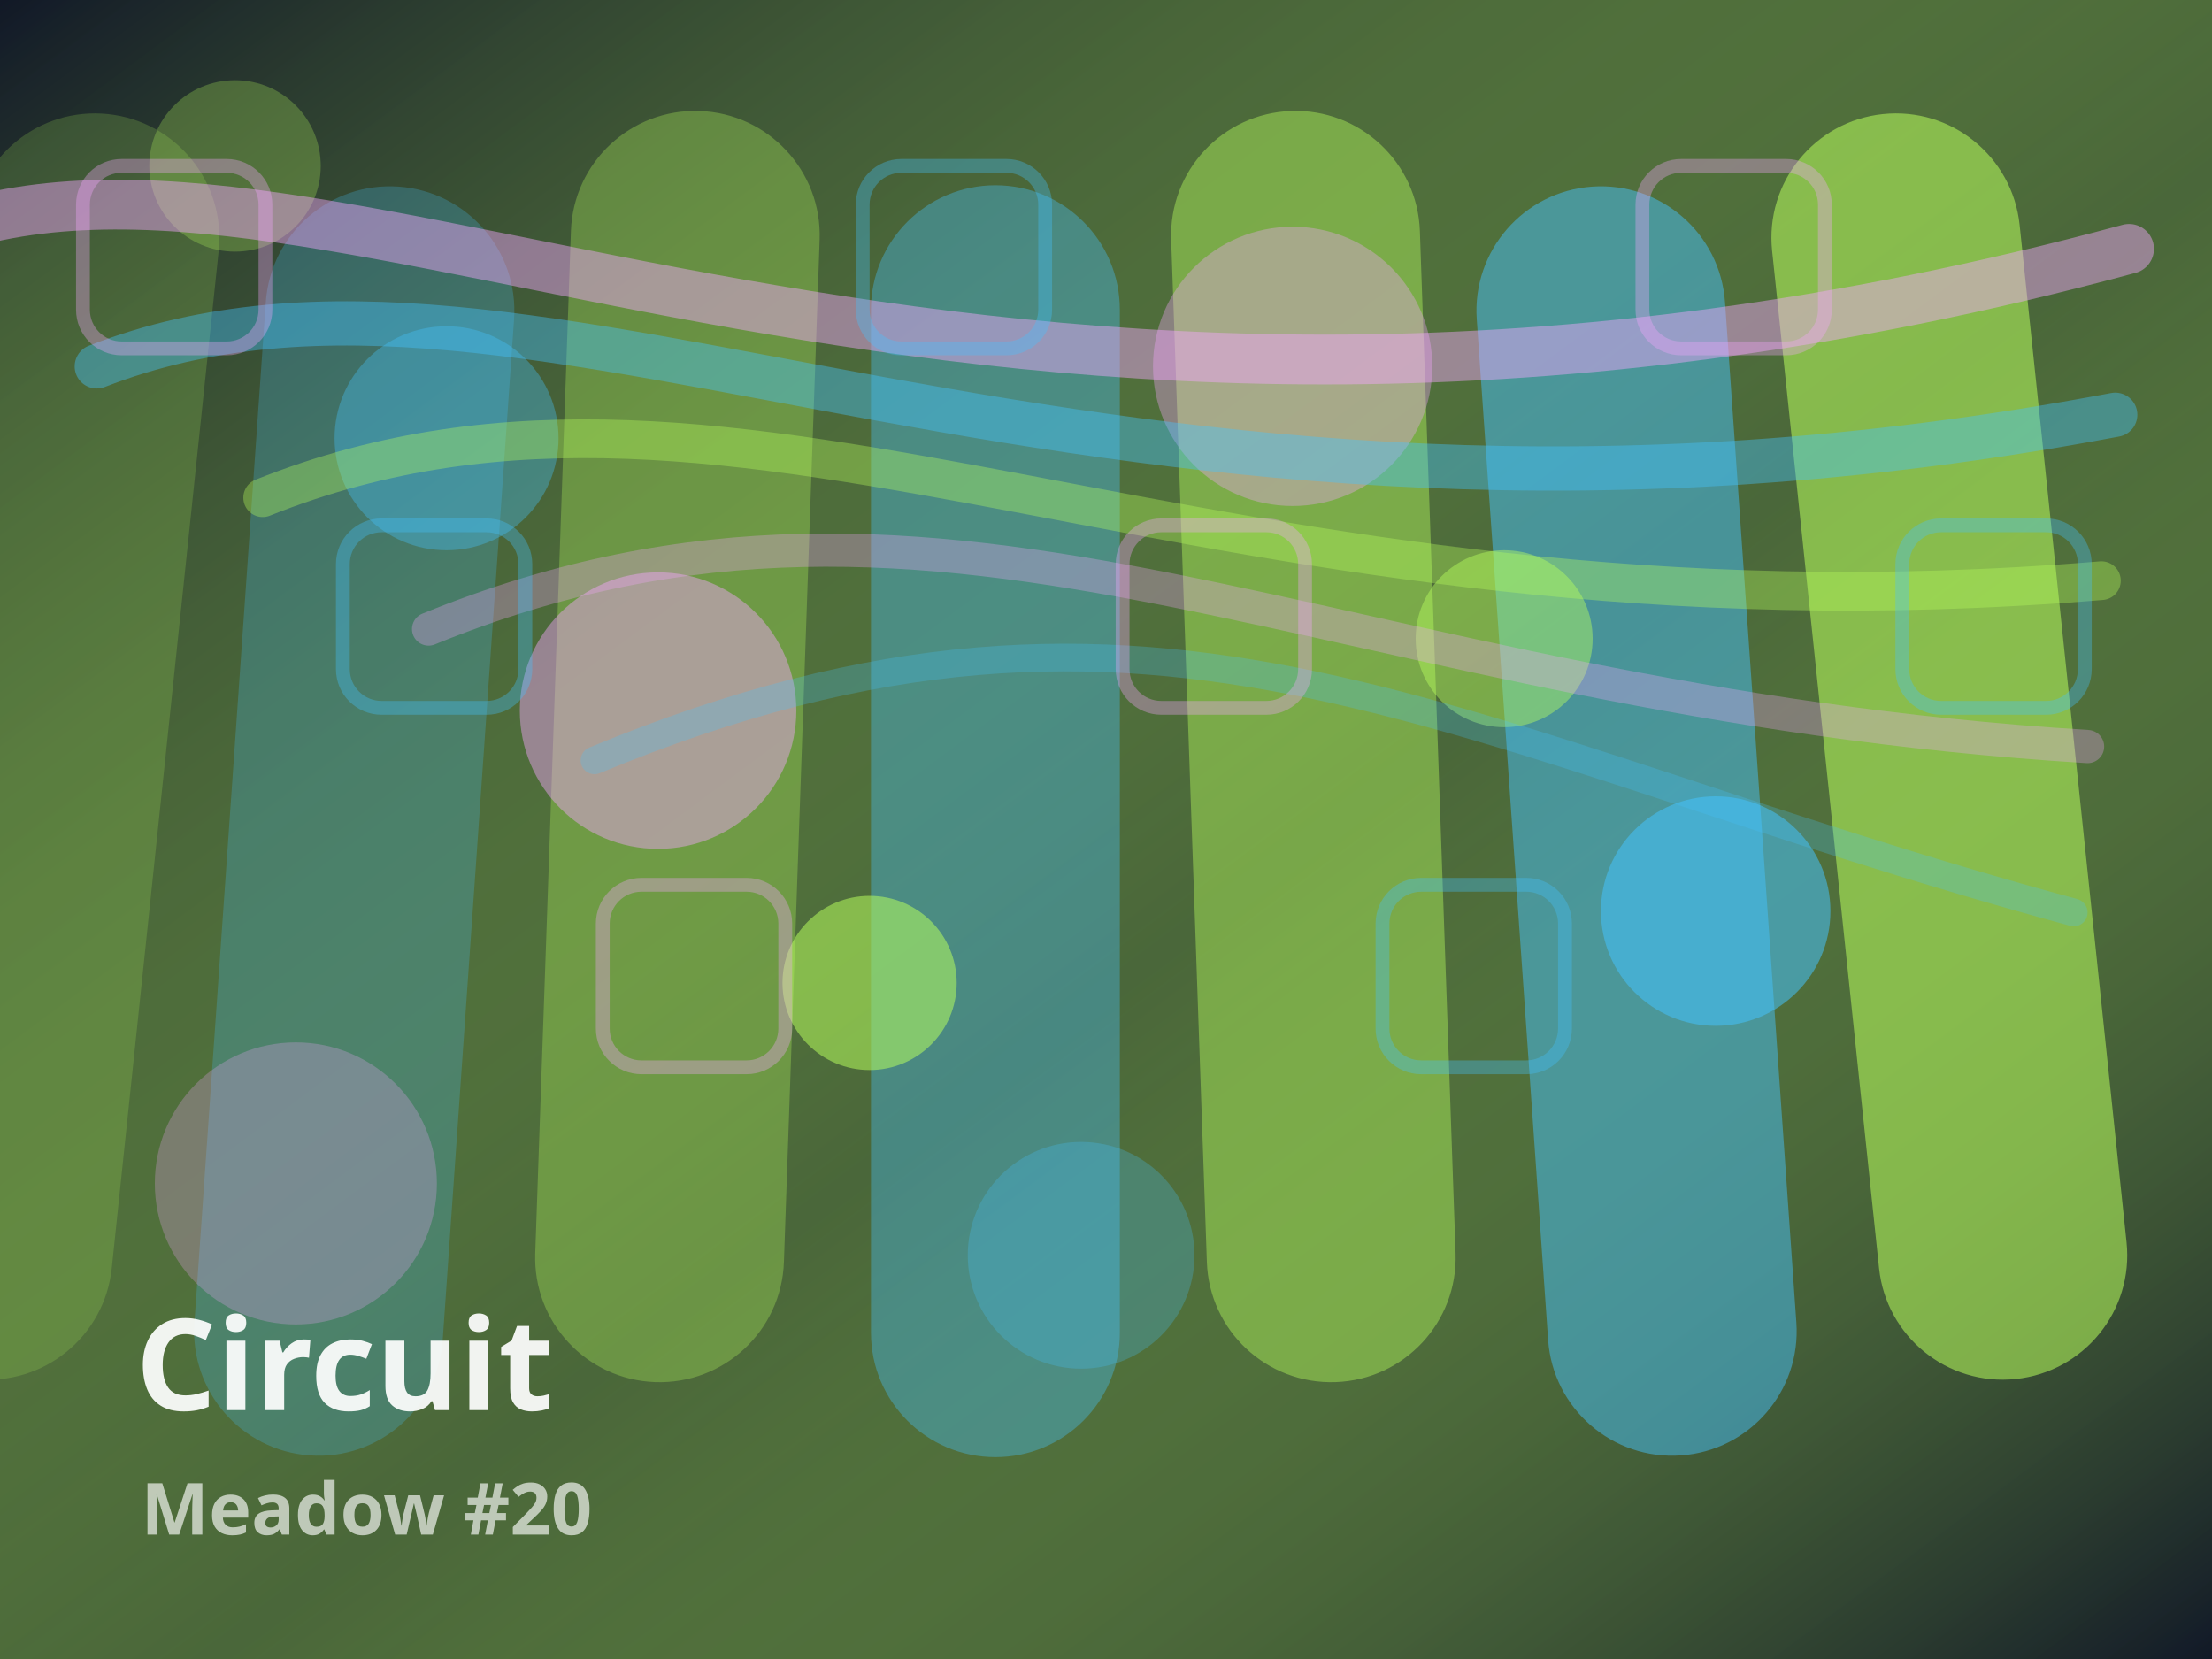
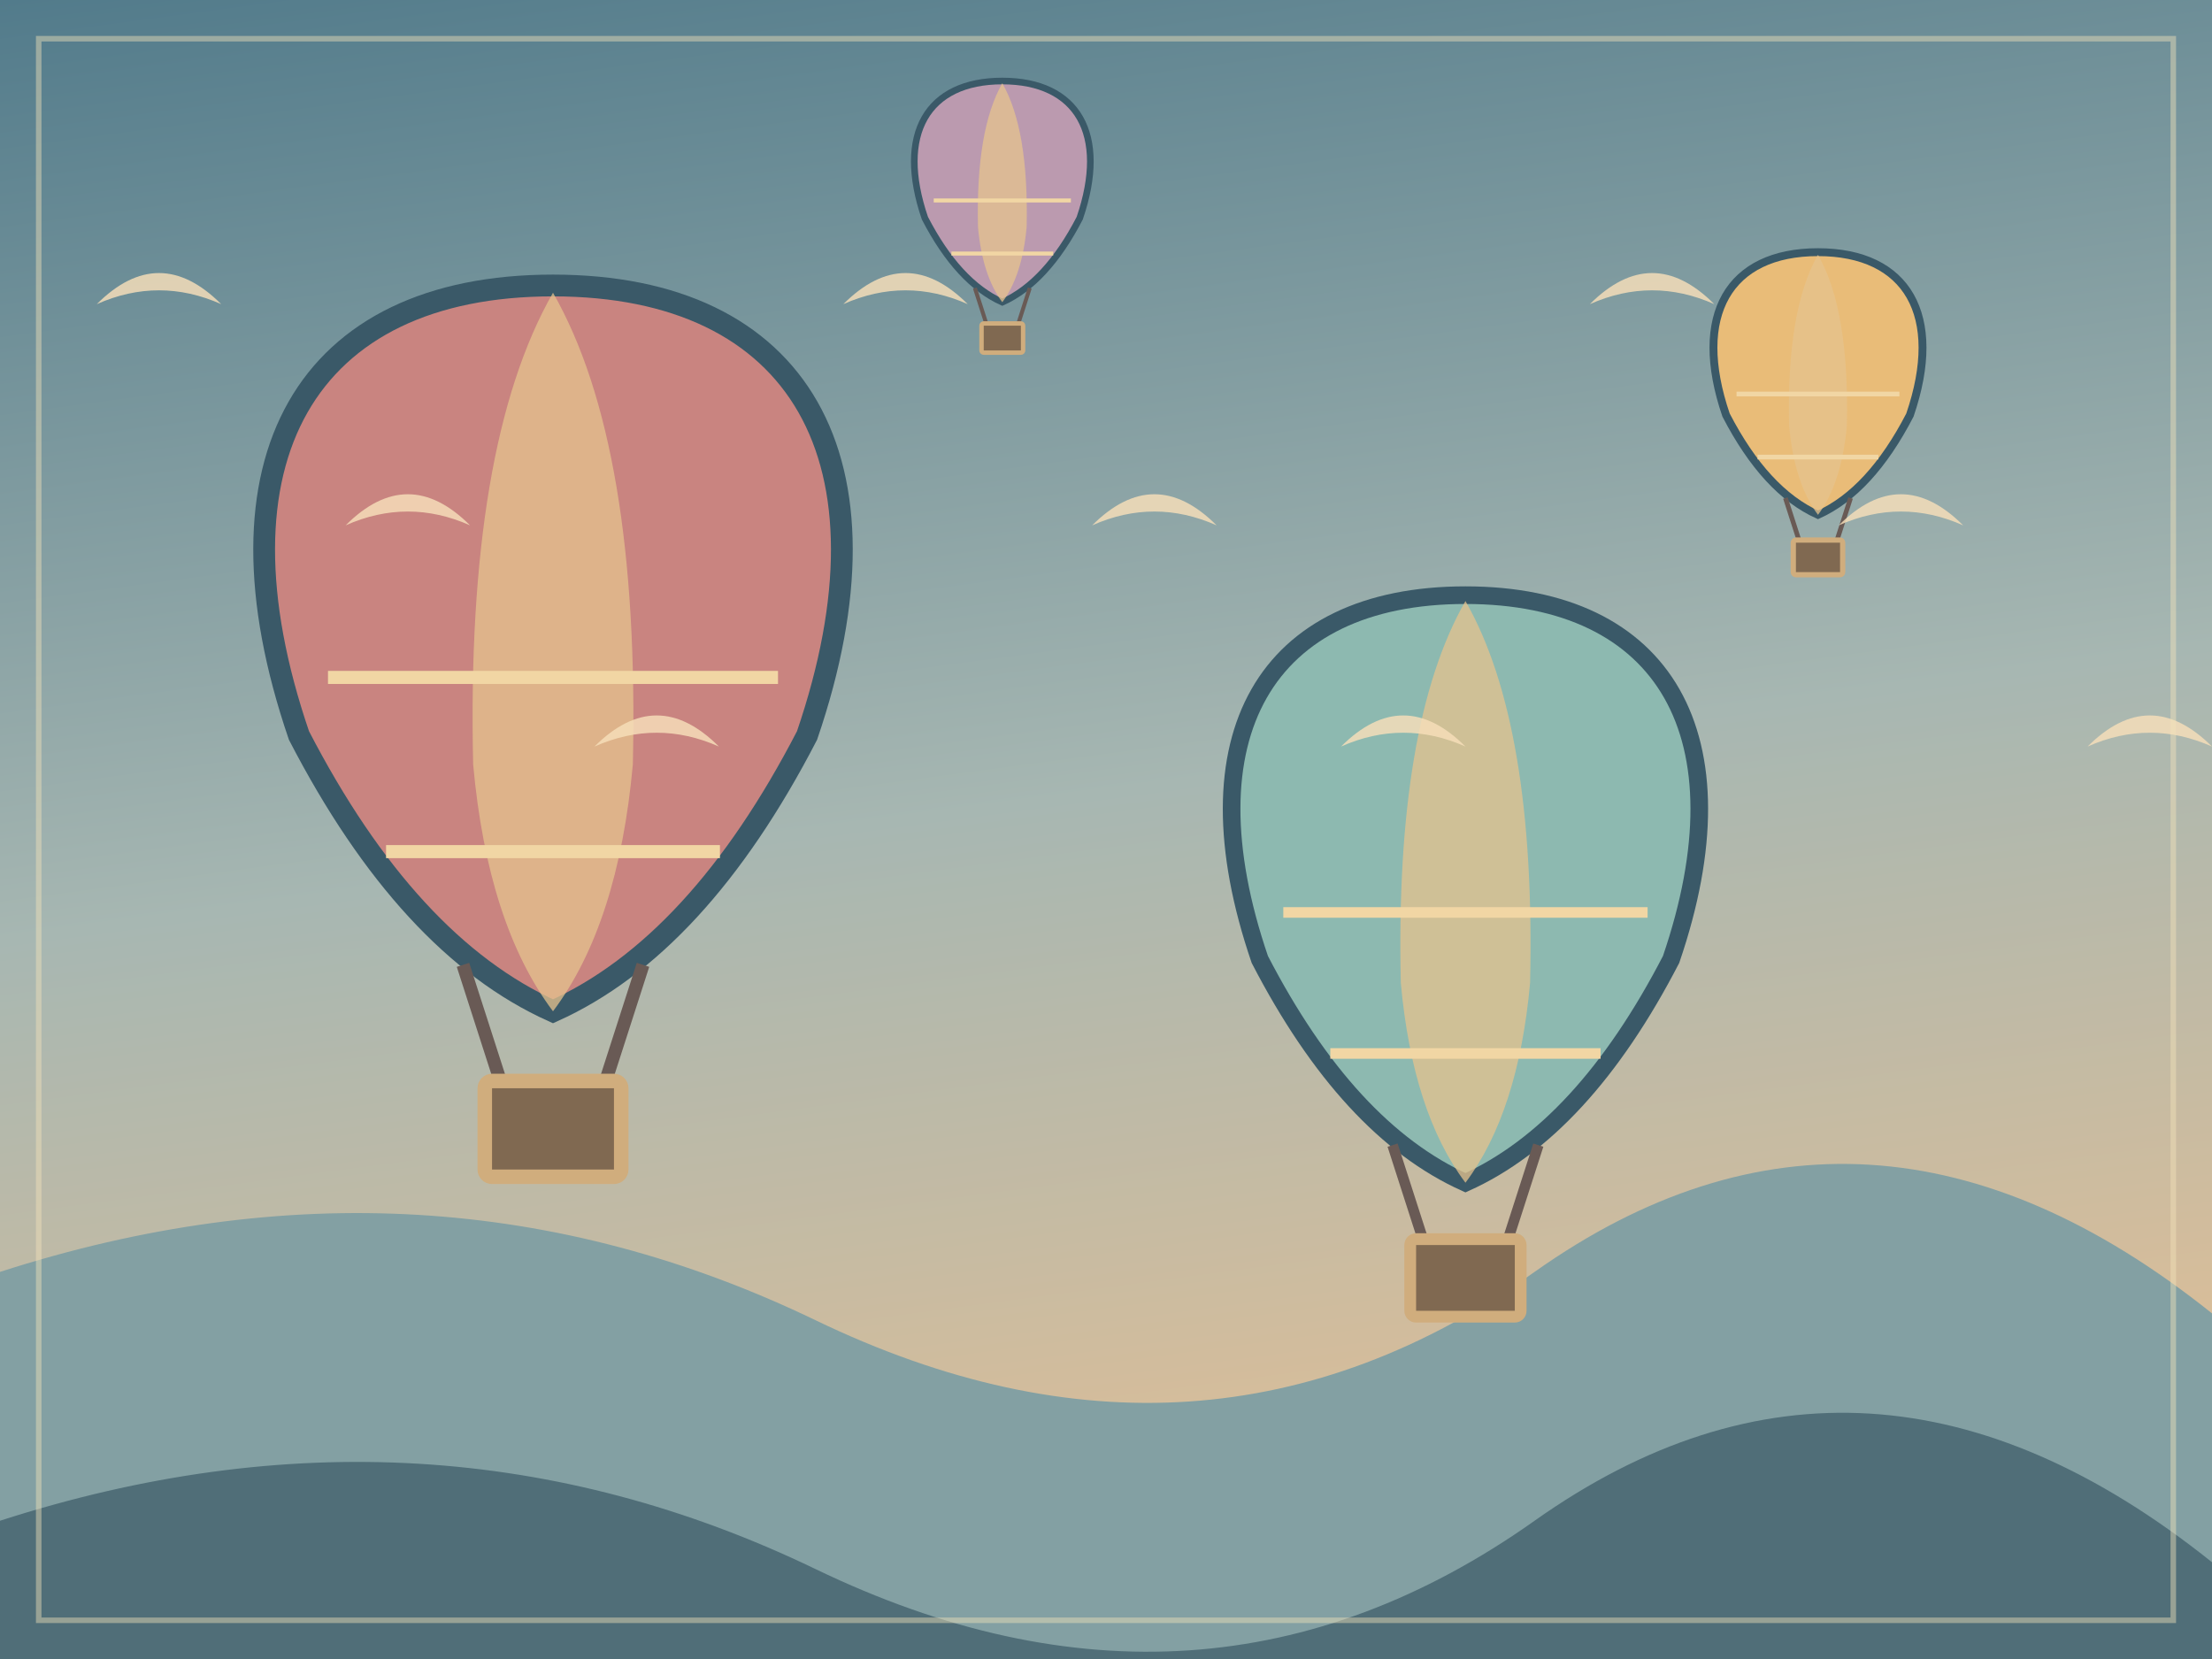
- <svg xmlns="http://www.w3.org/2000/svg" viewBox="0 0 1600 1200">
+ <svg xmlns="http://www.w3.org/2000/svg" width="1600" height="1200" viewBox="0 0 1600 1200">
  <defs>
-     <linearGradient id="wash-19" x1="0%" y1="0%" x2="100%" y2="100%">
-       <stop offset="0%" stop-color="#111827" />
-       <stop offset="55%" stop-color="#b8ff5d" stop-opacity="0.34" />
-       <stop offset="100%" stop-color="#111827" />
+     <linearGradient id="bg" x2=".18" y2="1">
+       <stop stop-color="#527b8b" />
+       <stop offset=".55" stop-color="#a7b7b2" />
+       <stop offset="1" stop-color="#dfbe96" />
    </linearGradient>
  </defs>
-   <rect width="1600" height="1200" fill="#111827" />
-   <rect width="1600" height="1200" fill="url(#wash-19)" />
-   <rect x="-60" y="80" width="180" height="920" rx="90" fill="#b8ff5d" opacity="0.18" transform="rotate(6 30 540)" />
-   <rect x="170" y="134" width="180" height="920" rx="90" fill="#44c2ff" opacity="0.24" transform="rotate(4 260 540)" />
-   <rect x="400" y="80" width="180" height="920" rx="90" fill="#b8ff5d" opacity="0.30" transform="rotate(2 490 540)" />
-   <rect x="630" y="134" width="180" height="920" rx="90" fill="#44c2ff" opacity="0.36" transform="rotate(0 720 540)" />
-   <rect x="860" y="80" width="180" height="920" rx="90" fill="#b8ff5d" opacity="0.42" transform="rotate(-2 950 540)" />
-   <rect x="1090" y="134" width="180" height="920" rx="90" fill="#44c2ff" opacity="0.48" transform="rotate(-4 1180 540)" />
-   <rect x="1320" y="80" width="180" height="920" rx="90" fill="#b8ff5d" opacity="0.54" transform="rotate(-6 1410 540)" />
-   <circle cx="170" cy="120" r="62" fill="#b8ff5d" opacity="0.26" />
-   <circle cx="323" cy="317" r="81" fill="#44c2ff" opacity="0.35" />
-   <circle cx="476" cy="514" r="100" fill="#f5a6ff" opacity="0.44" />
-   <circle cx="629" cy="711" r="63" fill="#b8ff5d" opacity="0.53" />
-   <circle cx="782" cy="908" r="82" fill="#44c2ff" opacity="0.26" />
-   <circle cx="935" cy="265" r="101" fill="#f5a6ff" opacity="0.35" />
-   <circle cx="1088" cy="462" r="64" fill="#b8ff5d" opacity="0.44" />
-   <circle cx="1241" cy="659" r="83" fill="#44c2ff" opacity="0.53" />
-   <circle cx="214" cy="856" r="102" fill="#f5a6ff" opacity="0.26" />
-   <path d="M -50 170 C 240 60, 690 410, 1540 180" stroke="#f5a6ff" stroke-width="36" stroke-linecap="round" fill="none" opacity="0.45" />
-   <path d="M 70 265 C 390 140, 780 442, 1530 300" stroke="#44c2ff" stroke-width="32" stroke-linecap="round" fill="none" opacity="0.40" />
-   <path d="M 190 360 C 540 220, 870 474, 1520 420" stroke="#b8ff5d" stroke-width="28" stroke-linecap="round" fill="none" opacity="0.35" />
-   <path d="M 310 455 C 690 300, 960 506, 1510 540" stroke="#f5a6ff" stroke-width="24" stroke-linecap="round" fill="none" opacity="0.30" />
-   <path d="M 430 550 C 840 380, 1050 538, 1500 660" stroke="#44c2ff" stroke-width="20" stroke-linecap="round" fill="none" opacity="0.25" />
-   <rect x="60" y="120" width="132" height="132" rx="28" fill="none" stroke="#f5a6ff" stroke-width="10" opacity="0.34" />
-   <rect x="248" y="380" width="132" height="132" rx="28" fill="none" stroke="#44c2ff" stroke-width="10" opacity="0.34" />
-   <rect x="436" y="640" width="132" height="132" rx="28" fill="none" stroke="#f5a6ff" stroke-width="10" opacity="0.34" />
-   <rect x="624" y="120" width="132" height="132" rx="28" fill="none" stroke="#44c2ff" stroke-width="10" opacity="0.34" />
-   <rect x="812" y="380" width="132" height="132" rx="28" fill="none" stroke="#f5a6ff" stroke-width="10" opacity="0.34" />
-   <rect x="1000" y="640" width="132" height="132" rx="28" fill="none" stroke="#44c2ff" stroke-width="10" opacity="0.34" />
-   <rect x="1188" y="120" width="132" height="132" rx="28" fill="none" stroke="#f5a6ff" stroke-width="10" opacity="0.34" />
-   <rect x="1376" y="380" width="132" height="132" rx="28" fill="none" stroke="#44c2ff" stroke-width="10" opacity="0.34" />
-   <text x="98" y="1020" fill="rgba(255,255,255,0.92)" font-family="Trebuchet MS, Gill Sans, sans-serif" font-weight="700" font-size="92">Circuit</text>
-   <text x="102" y="1110" fill="rgba(255,255,255,0.64)" font-family="Trebuchet MS, Gill Sans, sans-serif" font-weight="600" font-size="52">Meadow #20</text>
+   <rect width="1600" height="1200" fill="url(#bg)" />
+   <path d="M0 920Q310 820 590 955T1110 920T1600 950V1200H0Z" fill="#83a0a3" />
+   <path d="M0 1100Q310 1000 590 1135T1110 1100T1600 1130V1200H0Z" fill="#506e78" />
+   <g transform="translate(400 490) scale(1.05)">
+     <path d="M0-270C-170-270-240-150-175 40Q-100 185 0 230Q100 185 175 40C240-150 170-270 0-270Z" fill="#c98480" stroke="#3a5968" stroke-width="15" />
+     <path d="M0-265Q-60-160-55 60Q-45 170 0 230Q45 170 55 60Q60-160 0-265Z" fill="#e6c38d" opacity=".75" />
+     <path d="M-155 0H155M-115 120H115" stroke="#f1d6a4" stroke-width="9" />
+     <path d="M-62 198L-34 285M62 198L34 285" stroke="#695a55" stroke-width="9" />
+     <rect x="-47" y="278" width="94" height="66" rx="5" fill="#806951" stroke="#d0ad7d" stroke-width="10" />
+   </g>
+   <g transform="translate(1060 660) scale(0.85)">
+     <path d="M0-270C-170-270-240-150-175 40Q-100 185 0 230Q100 185 175 40C240-150 170-270 0-270Z" fill="#8db9b0" stroke="#3a5968" stroke-width="15" />
+     <path d="M0-265Q-60-160-55 60Q-45 170 0 230Q45 170 55 60Q60-160 0-265Z" fill="#e6c38d" opacity=".75" />
+     <path d="M-155 0H155M-115 120H115" stroke="#f1d6a4" stroke-width="9" />
+     <path d="M-62 198L-34 285M62 198L34 285" stroke="#695a55" stroke-width="9" />
+     <rect x="-47" y="278" width="94" height="66" rx="5" fill="#806951" stroke="#d0ad7d" stroke-width="10" />
+   </g>
+   <g transform="translate(1315 285) scale(0.38)">
+     <path d="M0-270C-170-270-240-150-175 40Q-100 185 0 230Q100 185 175 40C240-150 170-270 0-270Z" fill="#e9bc78" stroke="#3a5968" stroke-width="15" />
+     <path d="M0-265Q-60-160-55 60Q-45 170 0 230Q45 170 55 60Q60-160 0-265Z" fill="#e6c38d" opacity=".75" />
+     <path d="M-155 0H155M-115 120H115" stroke="#f1d6a4" stroke-width="9" />
+     <path d="M-62 198L-34 285M62 198L34 285" stroke="#695a55" stroke-width="9" />
+     <rect x="-47" y="278" width="94" height="66" rx="5" fill="#806951" stroke="#d0ad7d" stroke-width="10" />
+   </g>
+   <g transform="translate(725 145) scale(0.32)">
+     <path d="M0-270C-170-270-240-150-175 40Q-100 185 0 230Q100 185 175 40C240-150 170-270 0-270Z" fill="#bb9aaf" stroke="#3a5968" stroke-width="15" />
+     <path d="M0-265Q-60-160-55 60Q-45 170 0 230Q45 170 55 60Q60-160 0-265Z" fill="#e6c38d" opacity=".75" />
+     <path d="M-155 0H155M-115 120H115" stroke="#f1d6a4" stroke-width="9" />
+     <path d="M-62 198L-34 285M62 198L34 285" stroke="#695a55" stroke-width="9" />
+     <rect x="-47" y="278" width="94" height="66" rx="5" fill="#806951" stroke="#d0ad7d" stroke-width="10" />
+   </g>
+   <g fill="#f6dfb9" opacity=".83">
+     <path d="M70 220q45-45 90 0q-45-20-90 0Z" />
+     <path d="M250 380q45-45 90 0q-45-20-90 0Z" />
+     <path d="M430 540q45-45 90 0q-45-20-90 0Z" />
+     <path d="M610 220q45-45 90 0q-45-20-90 0Z" />
+     <path d="M790 380q45-45 90 0q-45-20-90 0Z" />
+     <path d="M970 540q45-45 90 0q-45-20-90 0Z" />
+     <path d="M1150 220q45-45 90 0q-45-20-90 0Z" />
+     <path d="M1330 380q45-45 90 0q-45-20-90 0Z" />
+     <path d="M1510 540q45-45 90 0q-45-20-90 0Z" />
+   </g>
+   <rect x="28" y="28" width="1544" height="1144" fill="none" stroke="#f4e3ba" stroke-width="4" opacity=".44" />
</svg>
